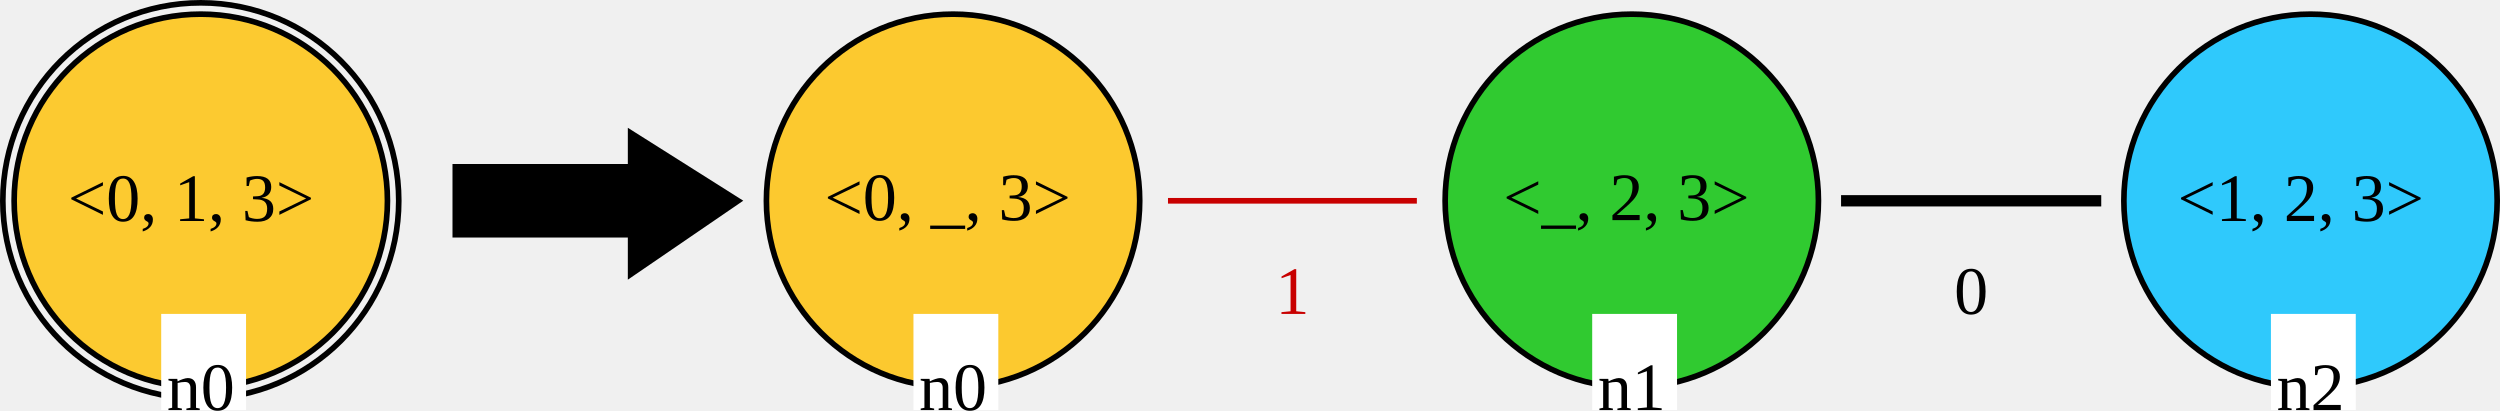
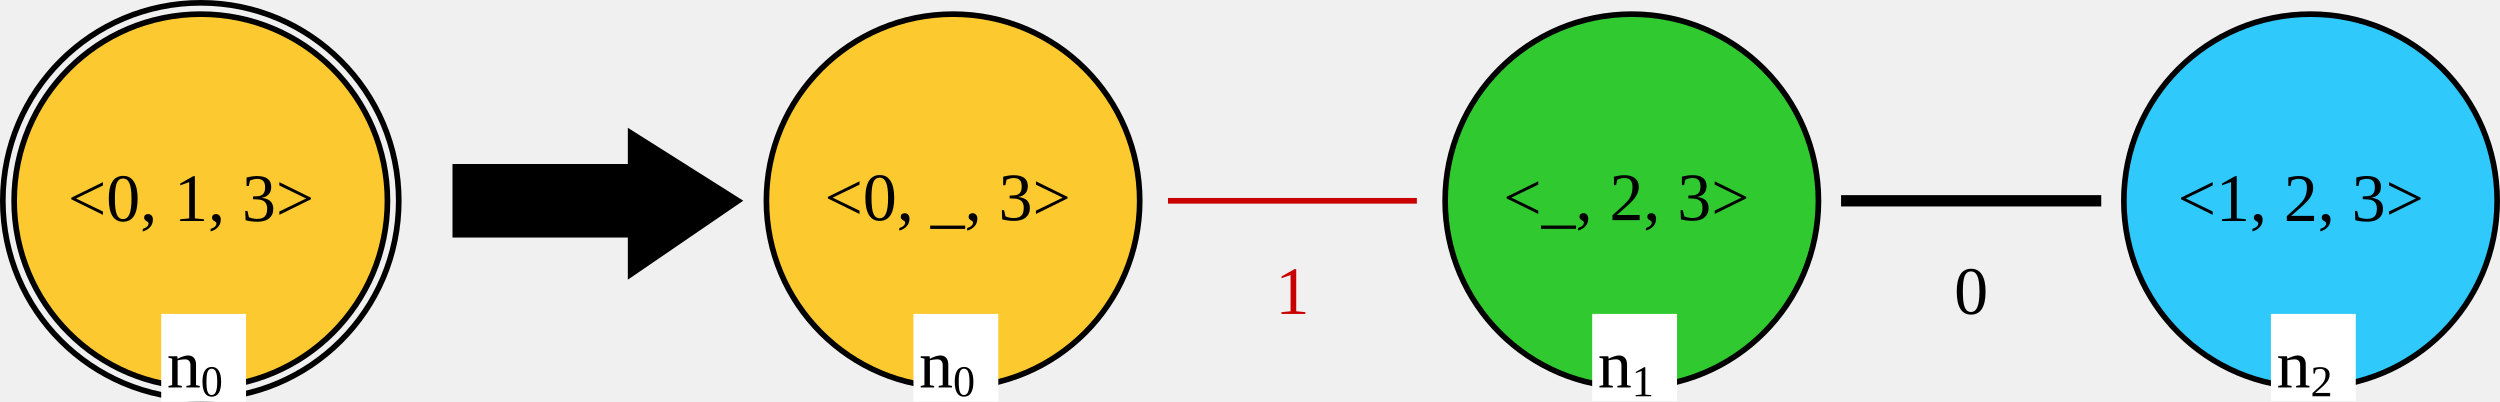
- <svg xmlns="http://www.w3.org/2000/svg" version="1.1" font="Noto Sans Regular" font-size="12px" width="442" height="72.62" id="svg3">
+ <svg xmlns="http://www.w3.org/2000/svg" version="1.1" font="Noto Sans Regular" font-size="12px" width="442" height="71" id="svg3">
  <defs id="defs3" />
  <circle id="LGn0_0" cx="35.5" cy="35.5" r="33" fill="none" stroke="#000000" stroke-width="1" stroke-linecap="square" style="fill:#ffc000;fill-opacity:0.8" />
  <circle id="LGn0_1" cx="35.5" cy="35.5" r="35" fill="none" stroke="#000000" stroke-width="1" stroke-linecap="square" />
  <text id="LGn0_2" x="12.01" y="39.076" fill="#000000">&lt;0, 1, 3&gt;</text>
-   <rect id="LGn0_3" x="28.5" y="55.5" width="15" height="17" fill="#ffffff" />
-   <text id="LGn0_4" x="29.5" y="72.5" fill="#000000">n0</text>
-   <polygon id="0" points="111,48 111,41 80,41 80,29 111,29 111,23 130,35 " stroke="#000000" stroke-width="1" stroke-linecap="square" fill="#000000" transform="translate(0.5,0.5)" />
+   <rect id="LGn0_3" x="28.5" y="55.5" width="15" height="15.5" fill="#ffffff" style="stroke-width:1" />
+   <text id="LGn0_4" x="29.5" y="68.5" fill="#000000">n<tspan style="font-size:65%;baseline-shift:sub" id="tspan1">0</tspan>
+   </text>
+   <polygon id="0" points="80,29 111,29 111,23 130,35 111,48 111,41 80,41 " stroke="#000000" stroke-width="1" stroke-linecap="square" fill="#000000" transform="translate(0.5,0.5)" />
  <circle id="RGn1_0" cx="288.5" cy="35.5" r="33" fill="none" stroke="#000000" stroke-width="1" stroke-linecap="square" style="fill:#00c000;fill-opacity:0.8" />
  <text id="RGn1_1" x="265.778" y="38.92" fill="#000000">&lt;_, 2, 3&gt;</text>
-   <rect id="RGn1_2" x="281.5" y="55.5" width="15" height="17" fill="#ffffff" />
-   <text id="RGn1_3" x="282.5" y="72.5" fill="#000000">n1</text>
+   <rect id="RGn1_2" x="281.5" y="55.5" width="15" height="15.4" fill="#ffffff" style="stroke-width:1" />
+   <text id="RGn1_3" x="282.5" y="68.5" fill="#000000">n<tspan style="font-size:65%;baseline-shift:sub" id="tspan3">1</tspan>
+   </text>
  <circle id="RGn2_4" cx="408.5" cy="35.5" r="33" fill="none" stroke="#000000" stroke-width="1" stroke-linecap="square" style="fill:#00c0ff;fill-opacity:0.803" />
  <text id="RGn2_5" x="385.01" y="39.07" fill="#000000">&lt;1, 2, 3&gt;</text>
-   <rect id="RGn2_6" x="401.5" y="55.5" width="15" height="17" fill="#ffffff" />
-   <text id="RGn2_7" x="402.5" y="72.5" fill="#000000">n2</text>
+   <rect id="RGn2_6" x="401.5" y="55.5" width="15" height="15.4" fill="#ffffff" style="stroke-width:1" />
+   <text id="RGn2_7" x="402.5" y="68.5" fill="#000000">n<tspan style="font-size:65%;baseline-shift:sub" id="tspan4">2</tspan>
+   </text>
  <circle id="RGn0_8" cx="168.5" cy="35.5" r="33" fill="none" stroke="#000000" stroke-width="1" stroke-linecap="square" style="fill:#ffc000;fill-opacity:0.804" />
  <text id="RGn0_9" x="145.778" y="38.926" fill="#000000">&lt;0, _, 3&gt;</text>
-   <rect id="RGn0_10" x="161.5" y="55.5" width="15" height="17" fill="#ffffff" />
-   <text id="RGn0_11" x="162.5" y="72.5" fill="#000000">n0</text>
+   <rect id="RGn0_10" x="161.5" y="55.5" width="15" height="15.478" fill="#ffffff" style="stroke-width:1" />
+   <text id="RGn0_11" x="162.5" y="68.5" fill="#000000">n<tspan style="font-size:65%;baseline-shift:sub" id="tspan2">0</tspan>
+   </text>
  <line id="RGn1_0_n2_12" x1="326.5" y1="35.5" x2="370.5" y2="35.5" stroke="#000000" stroke-width="2" stroke-linecap="square" />
  <text id="RGn1_0_n2_13" x="345.5" y="55.5" fill="#000000">0</text>
  <line id="RGn0_1_n1_14" x1="206.5" y1="35.5" x2="250.5" y2="35.5" stroke="#c80000" stroke-width="1" stroke-linecap="butt" stroke-dasharray="5" style="stroke-dasharray:none" />
  <text id="RGn0_1_n1_15" x="225.5" y="55.5" fill="#c80000">1</text>
</svg>
